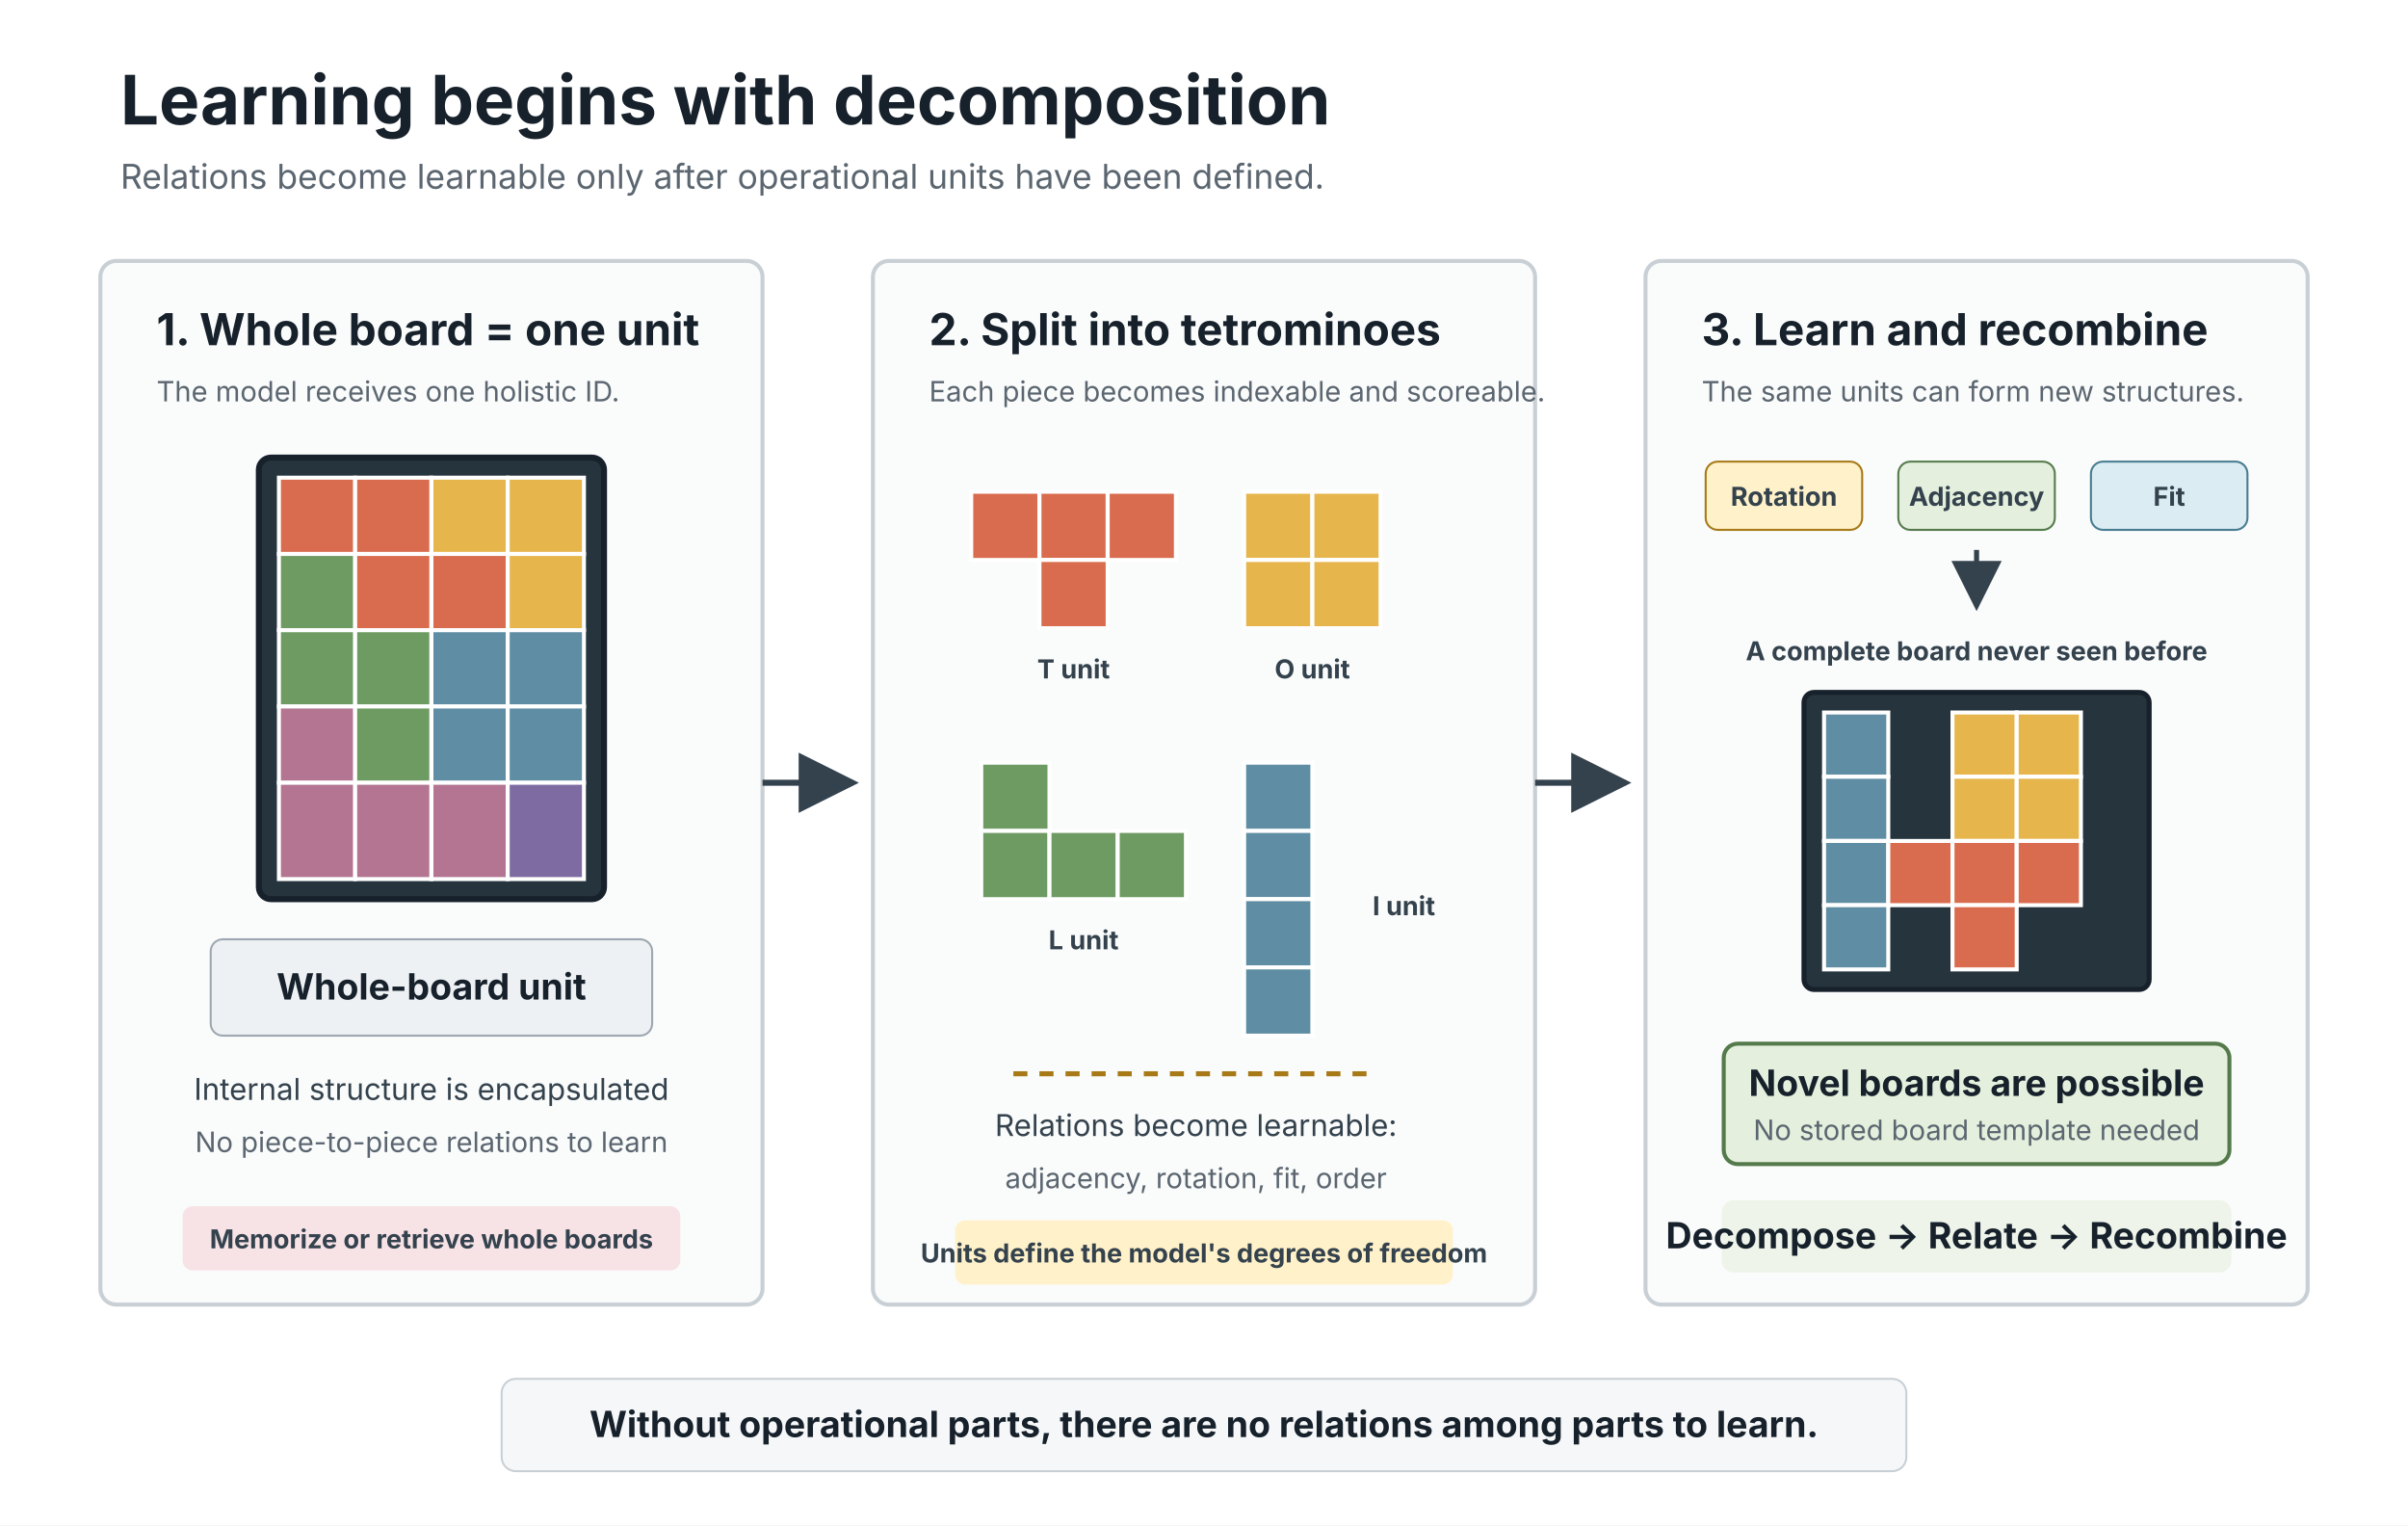
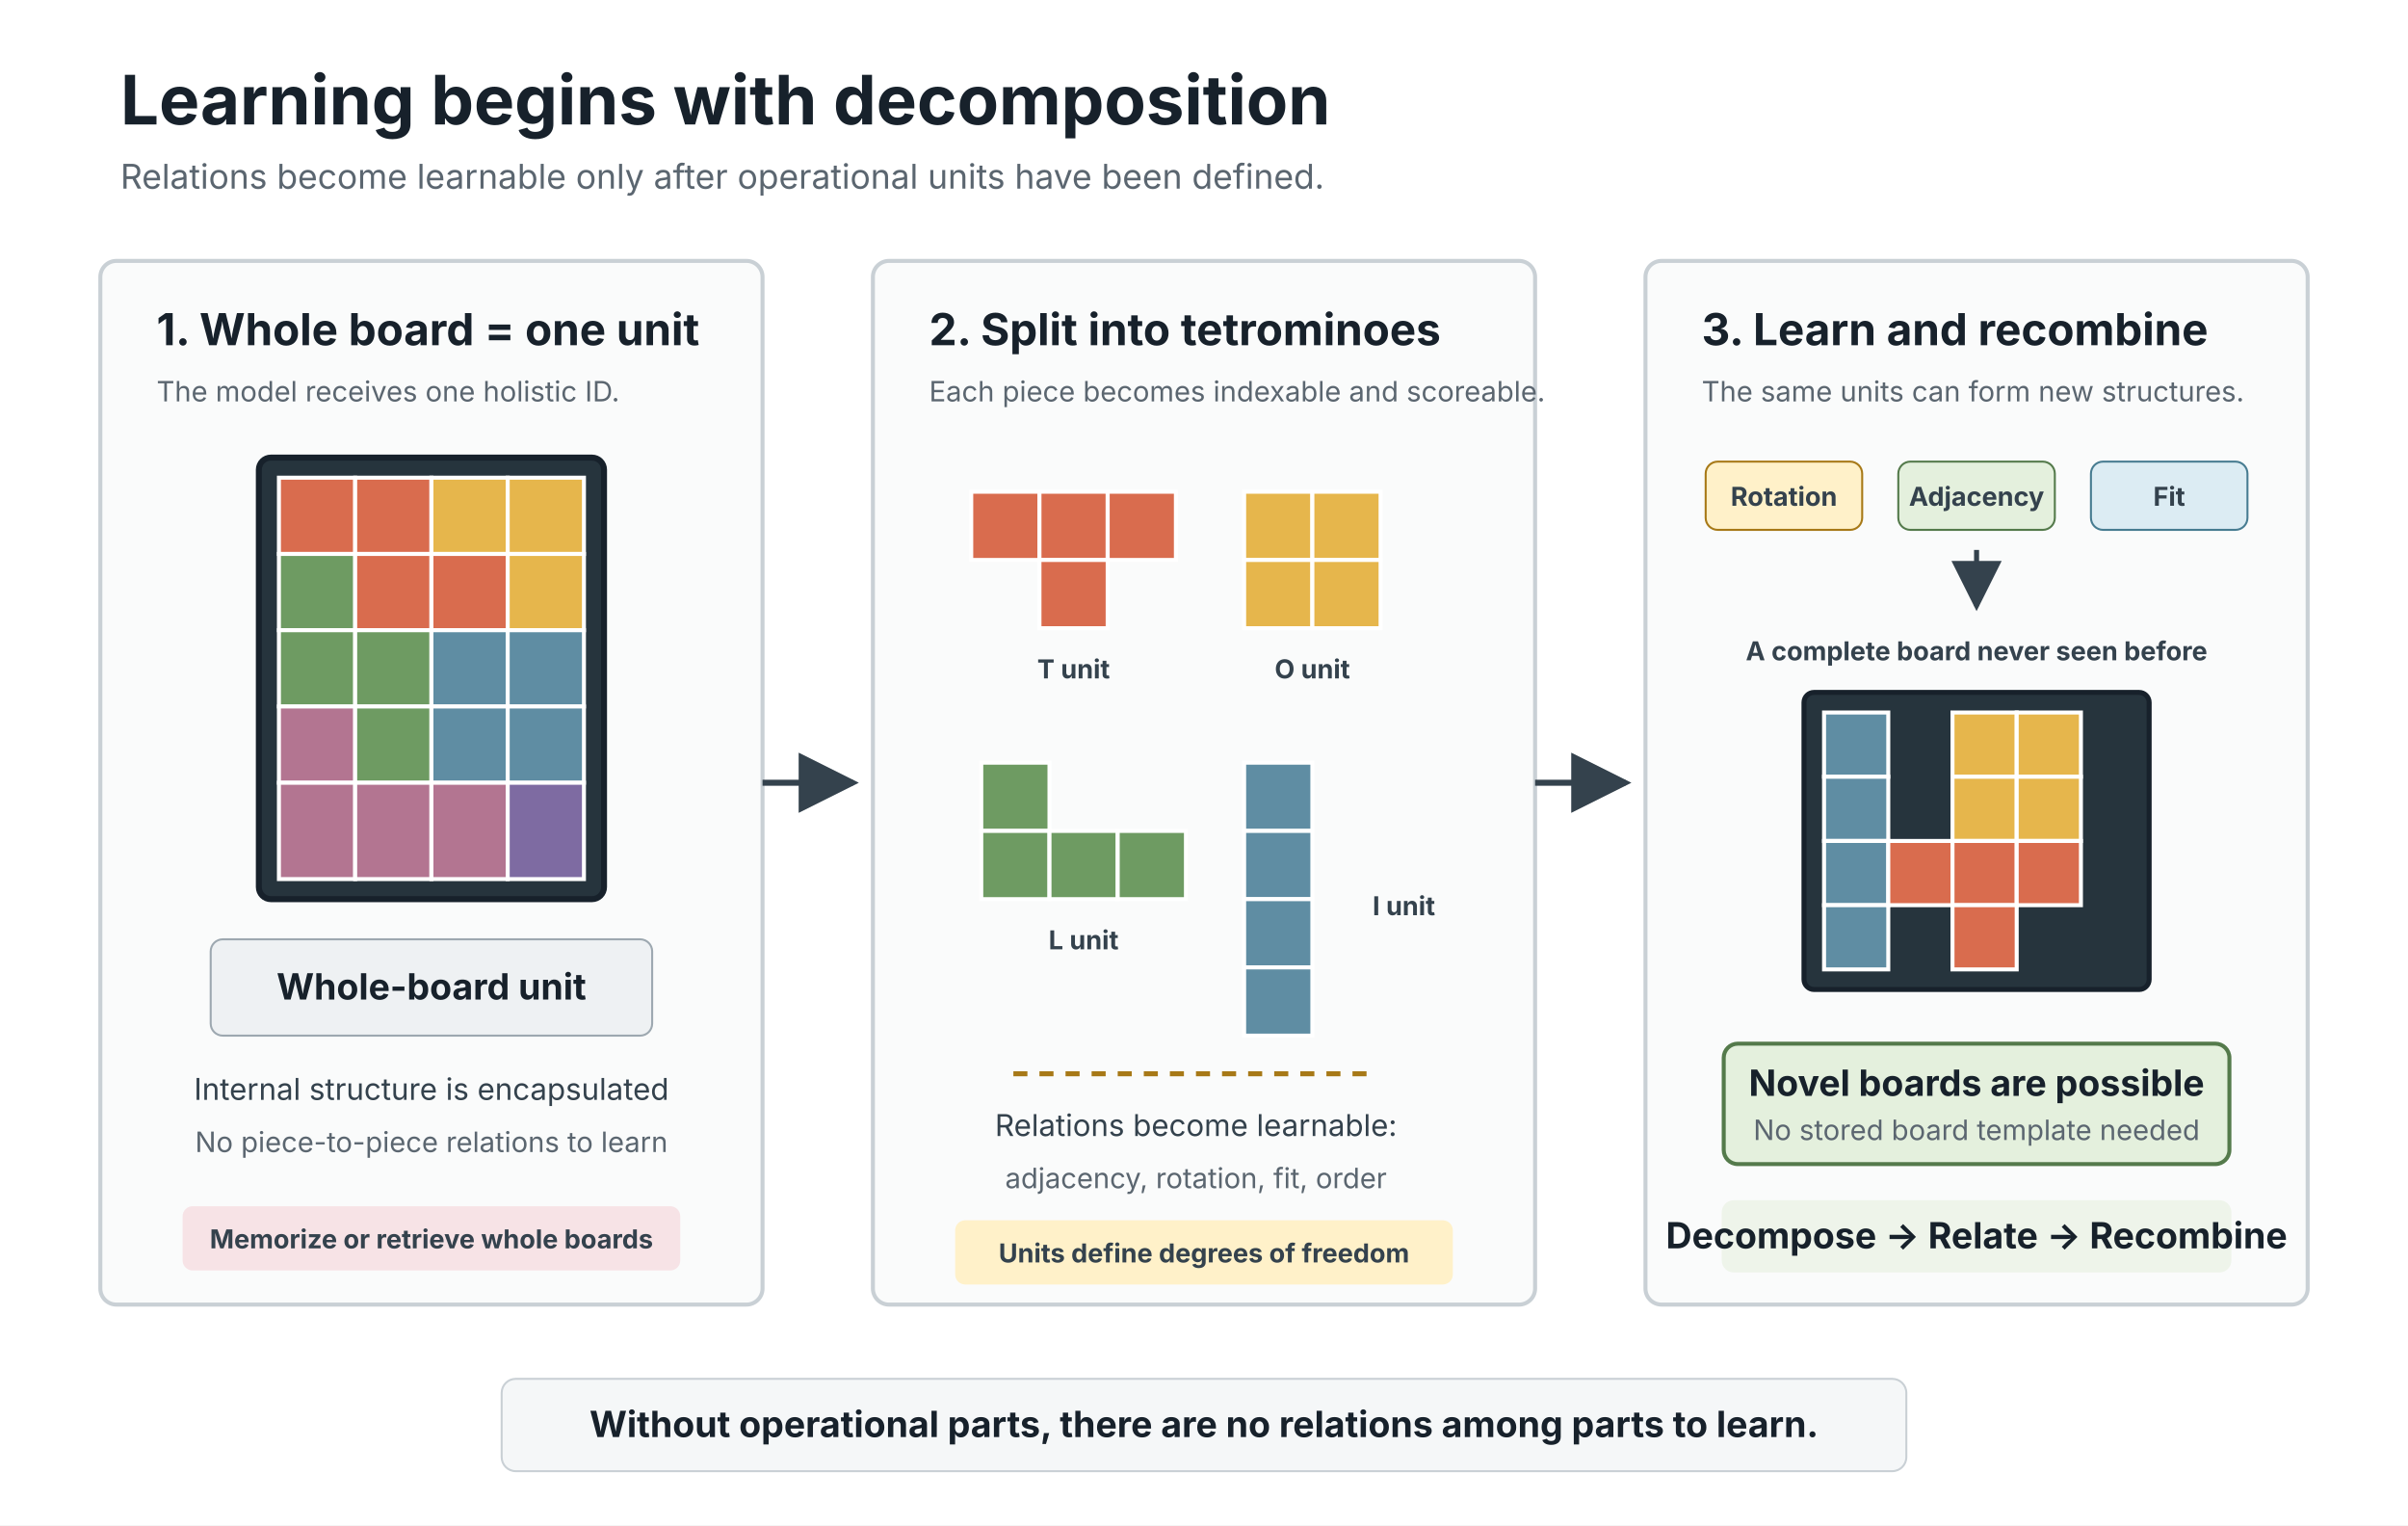
<svg xmlns="http://www.w3.org/2000/svg" width="1200" height="760" viewBox="0 0 1200 760" role="img" aria-labelledby="title desc">
  <defs>
    <marker id="arrow" markerWidth="10" markerHeight="10" refX="9" refY="5" orient="auto">
      <path d="M0,0 L10,5 L0,10 Z" fill="#34424D" />
    </marker>
    <style>
      text { font-family: Inter, "Noto Sans SC", "PingFang SC", sans-serif; letter-spacing: 0; }
      .title { font-size: 34px; font-weight: 700; fill: #17212B; }
      .subtitle { font-size: 17px; fill: #5B6670; }
      .panel-title { font-size: 22px; font-weight: 700; fill: #17212B; }
      .node-title { font-size: 18px; font-weight: 700; fill: #17212B; }
      .copy { font-size: 15px; fill: #34424D; }
      .small { font-size: 14px; fill: #5B6670; }
      .tag { font-size: 13px; font-weight: 700; fill: #34424D; }
      .result { font-size: 18px; font-weight: 700; fill: #17212B; }
      .cell { stroke: #FFFFFF; stroke-width: 2; }
    </style>
  </defs>
  <rect width="1200" height="760" fill="#FFFFFF" />
  <text x="60" y="62" class="title">Learning begins with decomposition</text>
  <text x="60" y="94" class="subtitle">Relations become learnable only after operational units have been defined.</text>
  <rect x="50" y="130" width="330" height="520" rx="8" fill="#FAFBFB" stroke="#C9D0D5" stroke-width="2" />
  <text x="78" y="172" class="panel-title">1. Whole board = one unit</text>
  <text x="78" y="200" class="small">The model receives one holistic ID.</text>
  <rect x="129" y="228" width="172" height="220" rx="6" fill="#26343D" stroke="#17212B" stroke-width="3" />
  <rect x="139" y="238" width="38" height="38" class="cell" fill="#D96C4E" />
  <rect x="177" y="238" width="38" height="38" class="cell" fill="#D96C4E" />
  <rect x="215" y="238" width="38" height="38" class="cell" fill="#E6B64C" />
  <rect x="253" y="238" width="38" height="38" class="cell" fill="#E6B64C" />
  <rect x="139" y="276" width="38" height="38" class="cell" fill="#6E9B62" />
  <rect x="177" y="276" width="38" height="38" class="cell" fill="#D96C4E" />
  <rect x="215" y="276" width="38" height="38" class="cell" fill="#D96C4E" />
  <rect x="253" y="276" width="38" height="38" class="cell" fill="#E6B64C" />
  <rect x="139" y="314" width="38" height="38" class="cell" fill="#6E9B62" />
  <rect x="177" y="314" width="38" height="38" class="cell" fill="#6E9B62" />
  <rect x="215" y="314" width="38" height="38" class="cell" fill="#5F8DA3" />
  <rect x="253" y="314" width="38" height="38" class="cell" fill="#5F8DA3" />
  <rect x="139" y="352" width="38" height="38" class="cell" fill="#B37591" />
  <rect x="177" y="352" width="38" height="38" class="cell" fill="#6E9B62" />
  <rect x="215" y="352" width="38" height="38" class="cell" fill="#5F8DA3" />
  <rect x="253" y="352" width="38" height="38" class="cell" fill="#5F8DA3" />
  <rect x="139" y="390" width="38" height="48" class="cell" fill="#B37591" />
  <rect x="177" y="390" width="38" height="48" class="cell" fill="#B37591" />
  <rect x="215" y="390" width="38" height="48" class="cell" fill="#B37591" />
  <rect x="253" y="390" width="38" height="48" class="cell" fill="#7E6BA2" />
  <rect x="105" y="468" width="220" height="48" rx="6" fill="#EEF1F3" stroke="#9DA8B0" />
  <text x="215" y="498" text-anchor="middle" class="node-title">Whole-board unit</text>
  <text x="215" y="548" text-anchor="middle" class="copy">Internal structure is encapsulated</text>
  <text x="215" y="574" text-anchor="middle" class="small">No piece-to-piece relations to learn</text>
  <rect x="91" y="601" width="248" height="32" rx="5" fill="#F7E3E6" />
  <text x="215" y="622" text-anchor="middle" class="tag">Memorize or retrieve whole boards</text>
  <rect x="435" y="130" width="330" height="520" rx="8" fill="#FAFBFB" stroke="#C9D0D5" stroke-width="2" />
  <text x="463" y="172" class="panel-title">2. Split into tetrominoes</text>
  <text x="463" y="200" class="small">Each piece becomes indexable and scoreable.</text>
  <g transform="translate(484 245)">
    <rect x="0" y="0" width="34" height="34" class="cell" fill="#D96C4E" />
    <rect x="34" y="0" width="34" height="34" class="cell" fill="#D96C4E" />
    <rect x="68" y="0" width="34" height="34" class="cell" fill="#D96C4E" />
    <rect x="34" y="34" width="34" height="34" class="cell" fill="#D96C4E" />
    <text x="51" y="93" text-anchor="middle" class="tag">T unit</text>
  </g>
  <g transform="translate(620 245)">
    <rect x="0" y="0" width="34" height="34" class="cell" fill="#E6B64C" />
    <rect x="34" y="0" width="34" height="34" class="cell" fill="#E6B64C" />
    <rect x="0" y="34" width="34" height="34" class="cell" fill="#E6B64C" />
    <rect x="34" y="34" width="34" height="34" class="cell" fill="#E6B64C" />
    <text x="34" y="93" text-anchor="middle" class="tag">O unit</text>
  </g>
  <g transform="translate(489 380)">
    <rect x="0" y="0" width="34" height="34" class="cell" fill="#6E9B62" />
    <rect x="0" y="34" width="34" height="34" class="cell" fill="#6E9B62" />
    <rect x="34" y="34" width="34" height="34" class="cell" fill="#6E9B62" />
    <rect x="68" y="34" width="34" height="34" class="cell" fill="#6E9B62" />
    <text x="51" y="93" text-anchor="middle" class="tag">L unit</text>
  </g>
  <g transform="translate(620 380)">
    <rect x="0" y="0" width="34" height="34" class="cell" fill="#5F8DA3" />
    <rect x="0" y="34" width="34" height="34" class="cell" fill="#5F8DA3" />
    <rect x="0" y="68" width="34" height="34" class="cell" fill="#5F8DA3" />
    <rect x="0" y="102" width="34" height="34" class="cell" fill="#5F8DA3" />
    <text x="64" y="76" class="tag">I unit</text>
  </g>
  <line x1="505" y1="535" x2="686" y2="535" stroke="#A77917" stroke-width="2.5" stroke-dasharray="7 6" />
  <text x="596" y="566" text-anchor="middle" class="copy">Relations become learnable:</text>
  <text x="596" y="592" text-anchor="middle" class="small">adjacency, rotation, fit, order</text>
  <rect x="476" y="608" width="248" height="32" rx="5" fill="#FFF1C9" />
-   <text x="600" y="629" text-anchor="middle" class="tag">Units define the model's degrees of freedom</text>
+   <text x="600" y="629" text-anchor="middle" class="tag">Units define degrees of freedom</text>
  <rect x="820" y="130" width="330" height="520" rx="8" fill="#FAFBFB" stroke="#C9D0D5" stroke-width="2" />
  <text x="848" y="172" class="panel-title">3. Learn and recombine</text>
  <text x="848" y="200" class="small">The same units can form new structures.</text>
  <rect x="850" y="230" width="78" height="34" rx="6" fill="#FFF1C9" stroke="#A77917" />
  <text x="889" y="252" text-anchor="middle" class="tag">Rotation</text>
  <rect x="946" y="230" width="78" height="34" rx="6" fill="#E4F0DD" stroke="#547A4B" />
  <text x="985" y="252" text-anchor="middle" class="tag">Adjacency</text>
  <rect x="1042" y="230" width="78" height="34" rx="6" fill="#DCECF3" stroke="#477C91" />
  <text x="1081" y="252" text-anchor="middle" class="tag">Fit</text>
  <line x1="985" y1="274" x2="985" y2="302" stroke="#34424D" stroke-width="2.5" marker-end="url(#arrow)" />
  <text x="985" y="329" text-anchor="middle" class="tag">A complete board never seen before</text>
  <g transform="translate(899 345)">
    <rect x="0" y="0" width="172" height="148" rx="5" fill="#26343D" stroke="#17212B" stroke-width="2.5" />
    <rect x="10" y="10" width="32" height="32" class="cell" fill="#5F8DA3" />
    <rect x="10" y="42" width="32" height="32" class="cell" fill="#5F8DA3" />
    <rect x="10" y="74" width="32" height="32" class="cell" fill="#5F8DA3" />
    <rect x="10" y="106" width="32" height="32" class="cell" fill="#5F8DA3" />
    <rect x="74" y="10" width="32" height="32" class="cell" fill="#E6B64C" />
    <rect x="106" y="10" width="32" height="32" class="cell" fill="#E6B64C" />
    <rect x="74" y="42" width="32" height="32" class="cell" fill="#E6B64C" />
    <rect x="106" y="42" width="32" height="32" class="cell" fill="#E6B64C" />
    <rect x="42" y="74" width="32" height="32" class="cell" fill="#D96C4E" />
    <rect x="74" y="74" width="32" height="32" class="cell" fill="#D96C4E" />
    <rect x="106" y="74" width="32" height="32" class="cell" fill="#D96C4E" />
    <rect x="74" y="106" width="32" height="32" class="cell" fill="#D96C4E" />
  </g>
  <rect x="859" y="520" width="252" height="60" rx="7" fill="#E4F0DD" stroke="#547A4B" stroke-width="2" />
  <text x="985" y="546" text-anchor="middle" class="node-title">Novel boards are possible</text>
  <text x="985" y="568" text-anchor="middle" class="small">No stored board template needed</text>
  <rect x="858" y="598" width="254" height="36" rx="6" fill="#EEF4EA" />
  <text x="985" y="622" text-anchor="middle" class="result">Decompose → Relate → Recombine</text>
  <line x1="380" y1="390" x2="425" y2="390" stroke="#34424D" stroke-width="3" marker-end="url(#arrow)" />
  <line x1="765" y1="390" x2="810" y2="390" stroke="#34424D" stroke-width="3" marker-end="url(#arrow)" />
  <rect x="250" y="687" width="700" height="46" rx="7" fill="#F5F7F8" stroke="#C9D0D5" />
  <text x="600" y="716" text-anchor="middle" class="result">Without operational parts, there are no relations among parts to learn.</text>
</svg>
